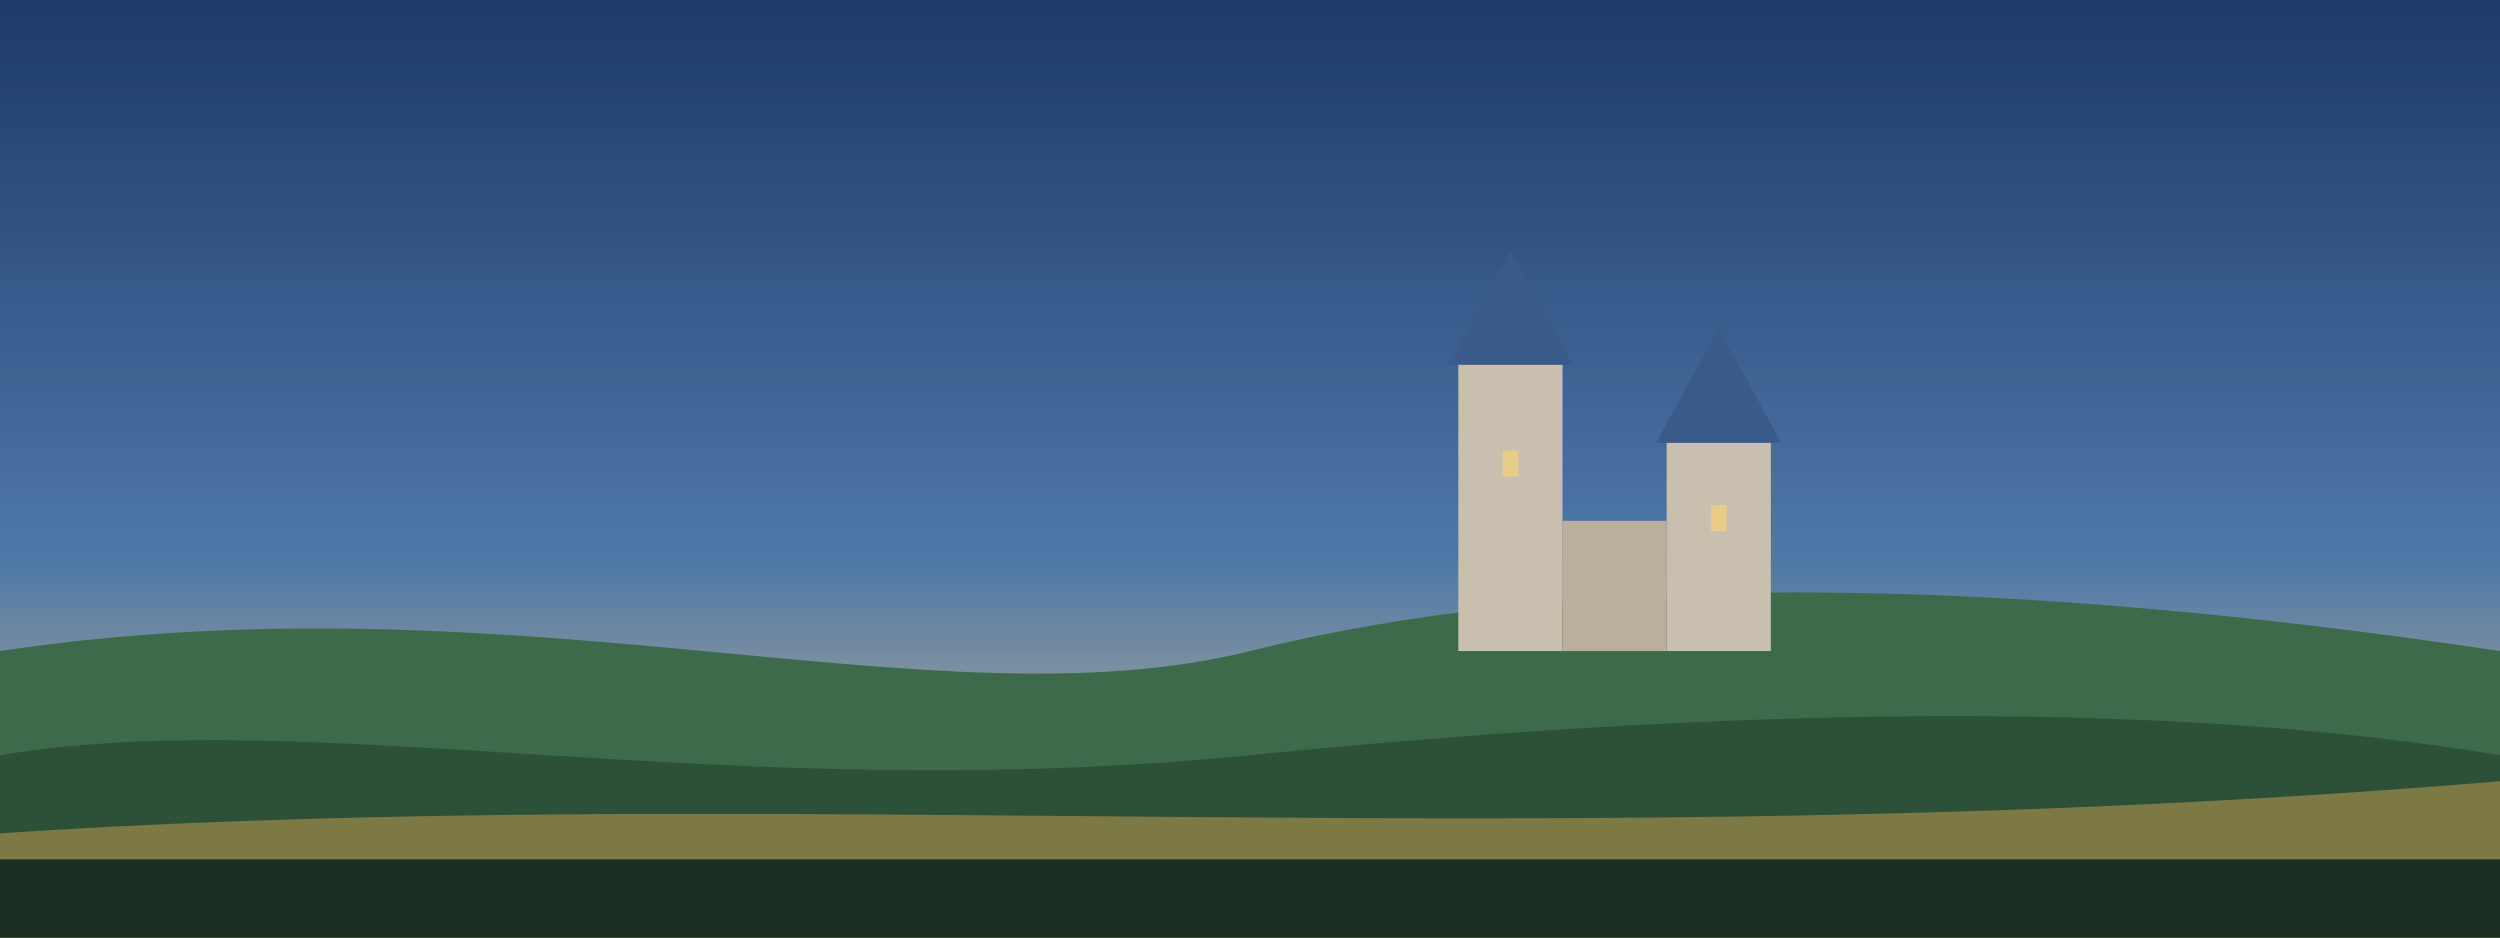
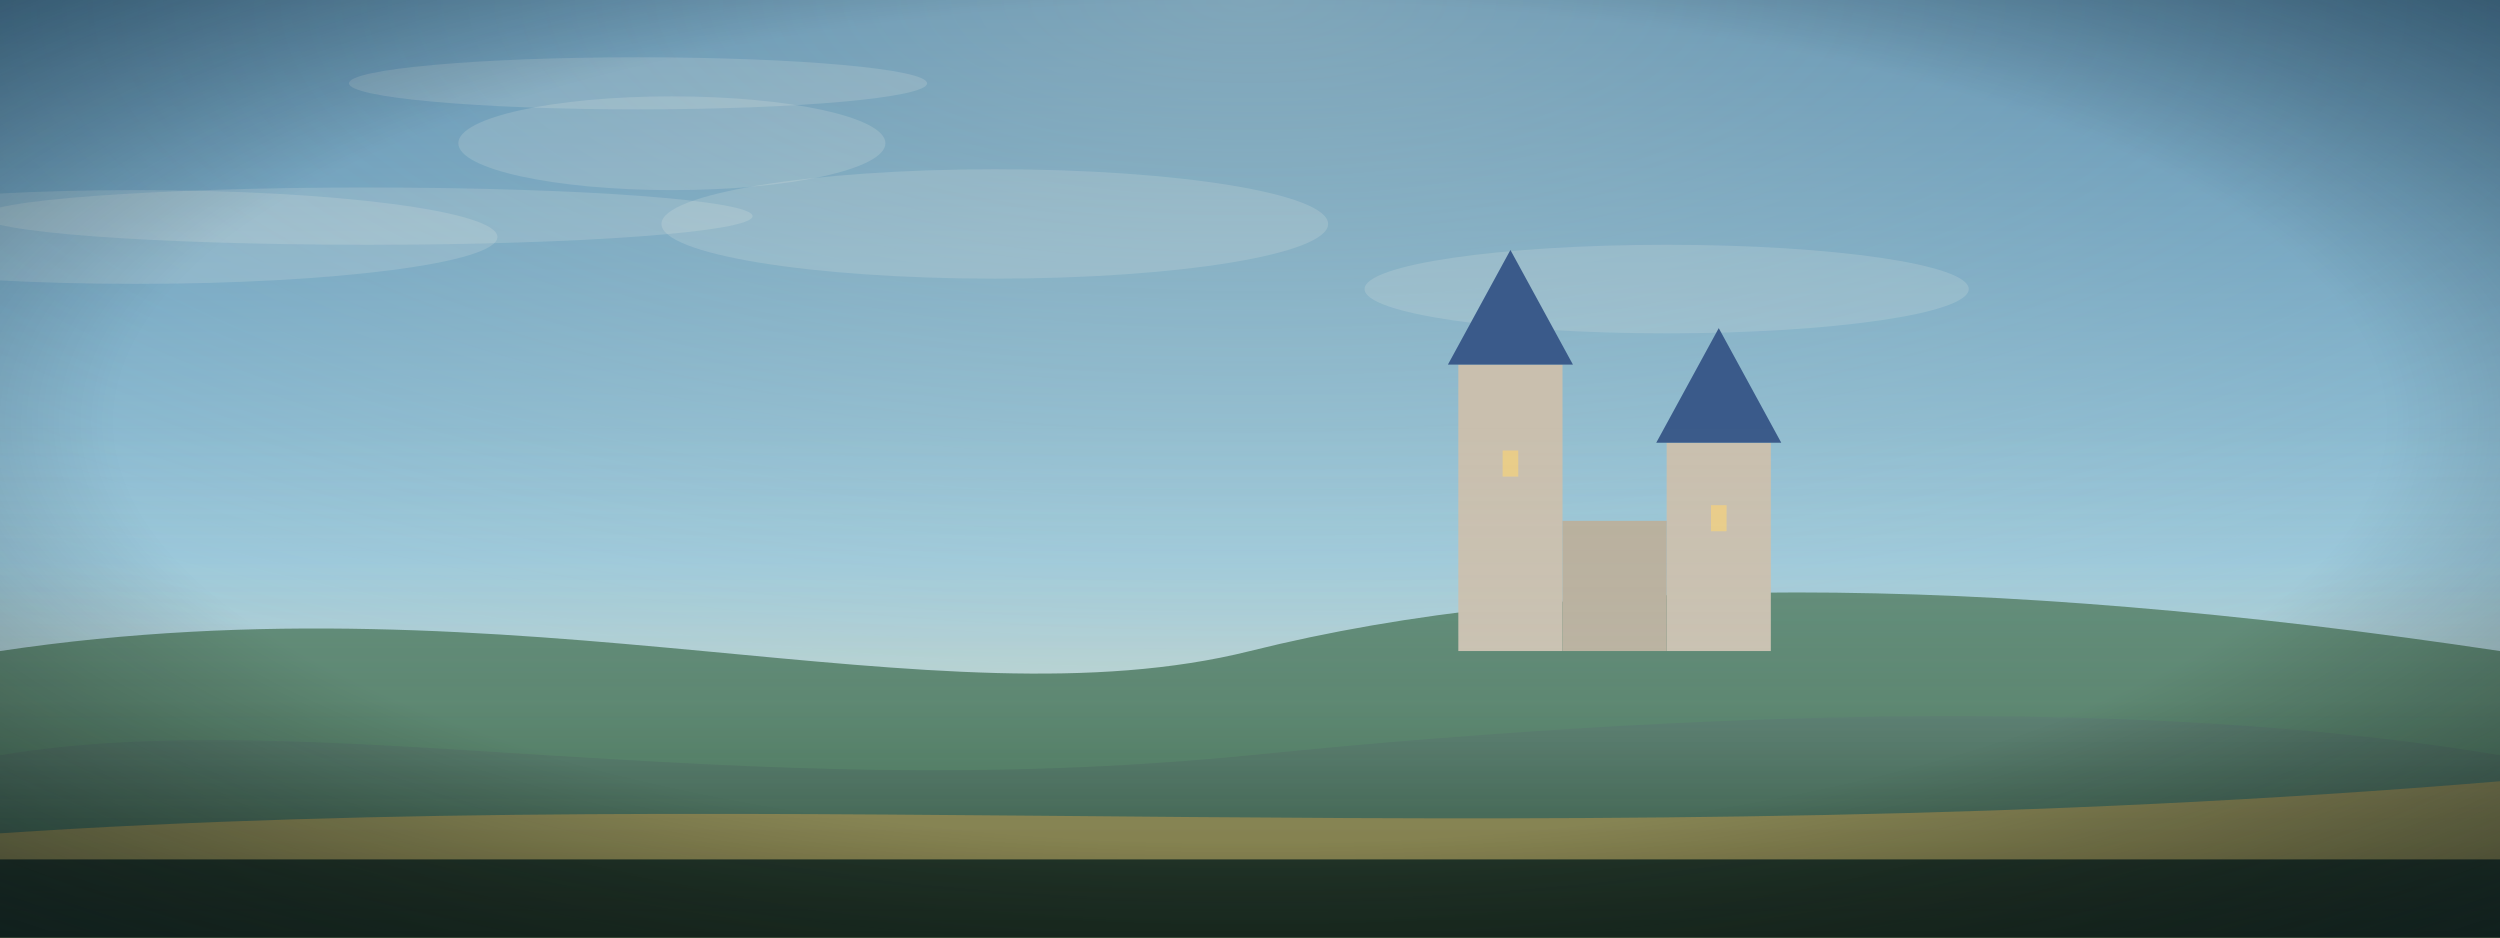
<svg xmlns="http://www.w3.org/2000/svg" viewBox="0 0 960 360" preserveAspectRatio="xMidYMid slice">
  <defs>
    <linearGradient id="s" x1="0" y1="0" x2="0" y2="1">
-       <stop offset="0" stop-color="#1c3a6b" />
-       <stop offset=".6" stop-color="#4f78a8" />
-       <stop offset="1" stop-color="#e8c98a" />
+       <stop offset="0" stop-color="#3a7cad" />
+       <stop offset=".6" stop-color="#93c4da" />
+       <stop offset="1" stop-color="#f4e4ba" />
    </linearGradient>
+     <radialGradient id="vg" cx=".5" cy=".45" r=".75">
+       <stop offset=".6" stop-color="#000" stop-opacity="0" />
+       <stop offset="1" stop-color="#06141a" stop-opacity=".55" />
+     </radialGradient>
+     <linearGradient id="hz" x1="0" y1="0" x2="0" y2="1">
+       <stop offset=".45" stop-color="#cfe6ea" stop-opacity="0" />
+       <stop offset=".75" stop-color="#cfe6ea" stop-opacity=".09" />
+       <stop offset="1" stop-color="#cfe6ea" stop-opacity="0" />
+     </linearGradient>
+     <radialGradient id="sl" cx=".5" cy="0" r=".9">
+       <stop offset="0" stop-color="#fff2cf" stop-opacity=".35" />
+       <stop offset="1" stop-color="#fff2cf" stop-opacity="0" />
+     </radialGradient>
  </defs>
  <rect width="960" height="360" fill="url(#s)" />
-   <path d="M0 250 C200 220 360 280 480 250 S760 220 960 250 V360 H0Z" fill="#3d6a4a" />
-   <path d="M0 290 C120 270 280 310 480 290 S840 270 960 290 V360 H0Z" fill="#2c5038" />
+   <rect width="960" height="360" fill="url(#sl)" />
+   <ellipse cx="141" cy="83" rx="148" ry="11" fill="#fff8ec" opacity="0.15" />
+   <ellipse cx="245" cy="32" rx="111" ry="10" fill="#fff8ec" opacity="0.15" />
+   <ellipse cx="52" cy="91" rx="139" ry="18" fill="#fff8ec" opacity="0.15" />
+   <ellipse cx="258" cy="55" rx="82" ry="18" fill="#fff8ec" opacity="0.15" />
+   <ellipse cx="640" cy="111" rx="116" ry="17" fill="#fff8ec" opacity="0.15" />
+   <ellipse cx="382" cy="86" rx="128" ry="21" fill="#fff8ec" opacity="0.15" />
+   <linearGradient id="h1" x1="0" y1="0" x2="0" y2="1">
+     <stop offset="0" stop-color="#5d8874" />
+     <stop offset="1" stop-color="#3d6a4a" />
+   </linearGradient>
+   <path d="M0 250 C200 220 360 280 480 250 S760 220 960 250 V360 H0Z" fill="url(#h1)" />
+   <linearGradient id="h2" x1="0" y1="0" x2="0" y2="1">
+     <stop offset="0" stop-color="#527667" />
+     <stop offset="1" stop-color="#2c5038" />
+   </linearGradient>
+   <path d="M0 290 C120 270 280 310 480 290 S840 270 960 290 V360 H0Z" fill="url(#h2)" />
  <rect x="560" y="140" width="40" height="110" fill="#c9bfae" />
  <path d="M556 140 L580.0 96.0 L604 140Z" fill="#3a5a8a" />
  <rect x="577.0" y="173.0" width="6" height="10" fill="#f1cf7e" opacity=".8" />
  <rect x="640" y="170" width="40" height="80" fill="#c9bfae" />
  <path d="M636 170 L660.0 126.0 L684 170Z" fill="#3a5a8a" />
  <rect x="657.0" y="194.0" width="6" height="10" fill="#f1cf7e" opacity=".8" />
  <rect x="600" y="200" width="40" height="50" fill="#b9af9c" />
  <path d="M0 320 C300 300 600 330 960 300 V360 H0Z" fill="#a08a4a" opacity=".7" />
  <rect y="330" width="960" height="30" fill="#1c2e22" />
+   <rect width="960" height="360" fill="url(#hz)" />
+   <rect width="960" height="360" fill="url(#vg)" />
</svg>
